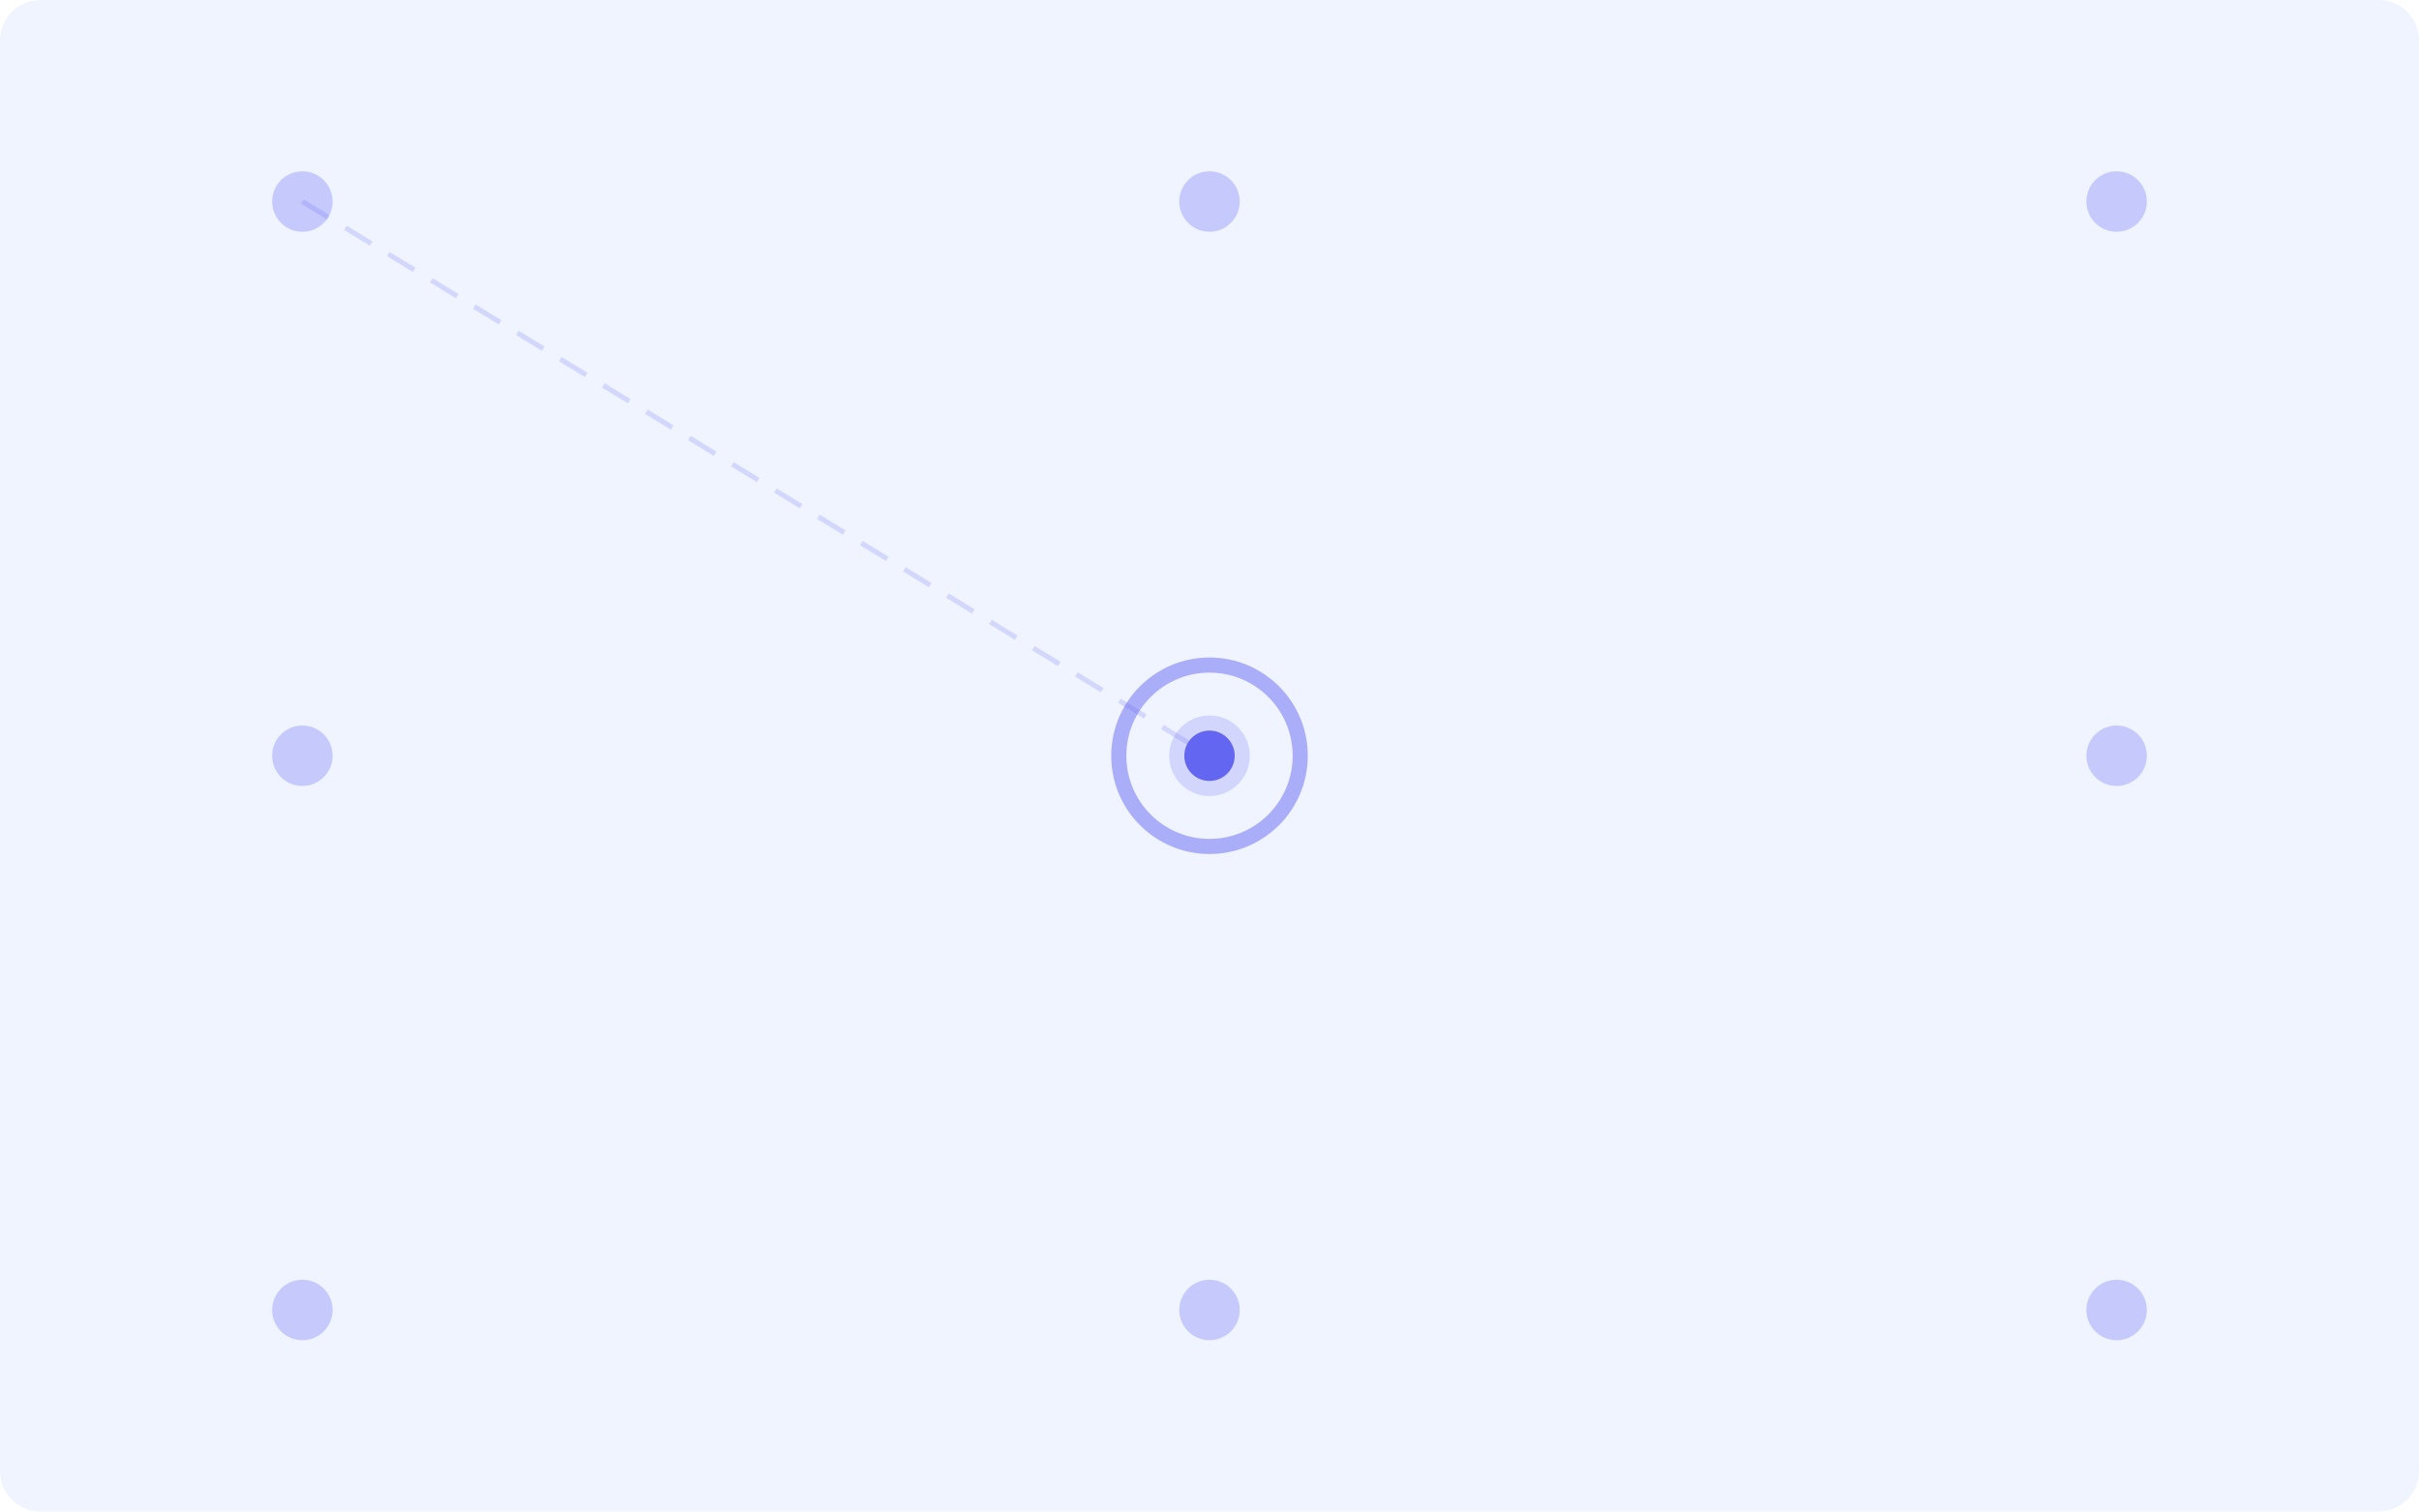
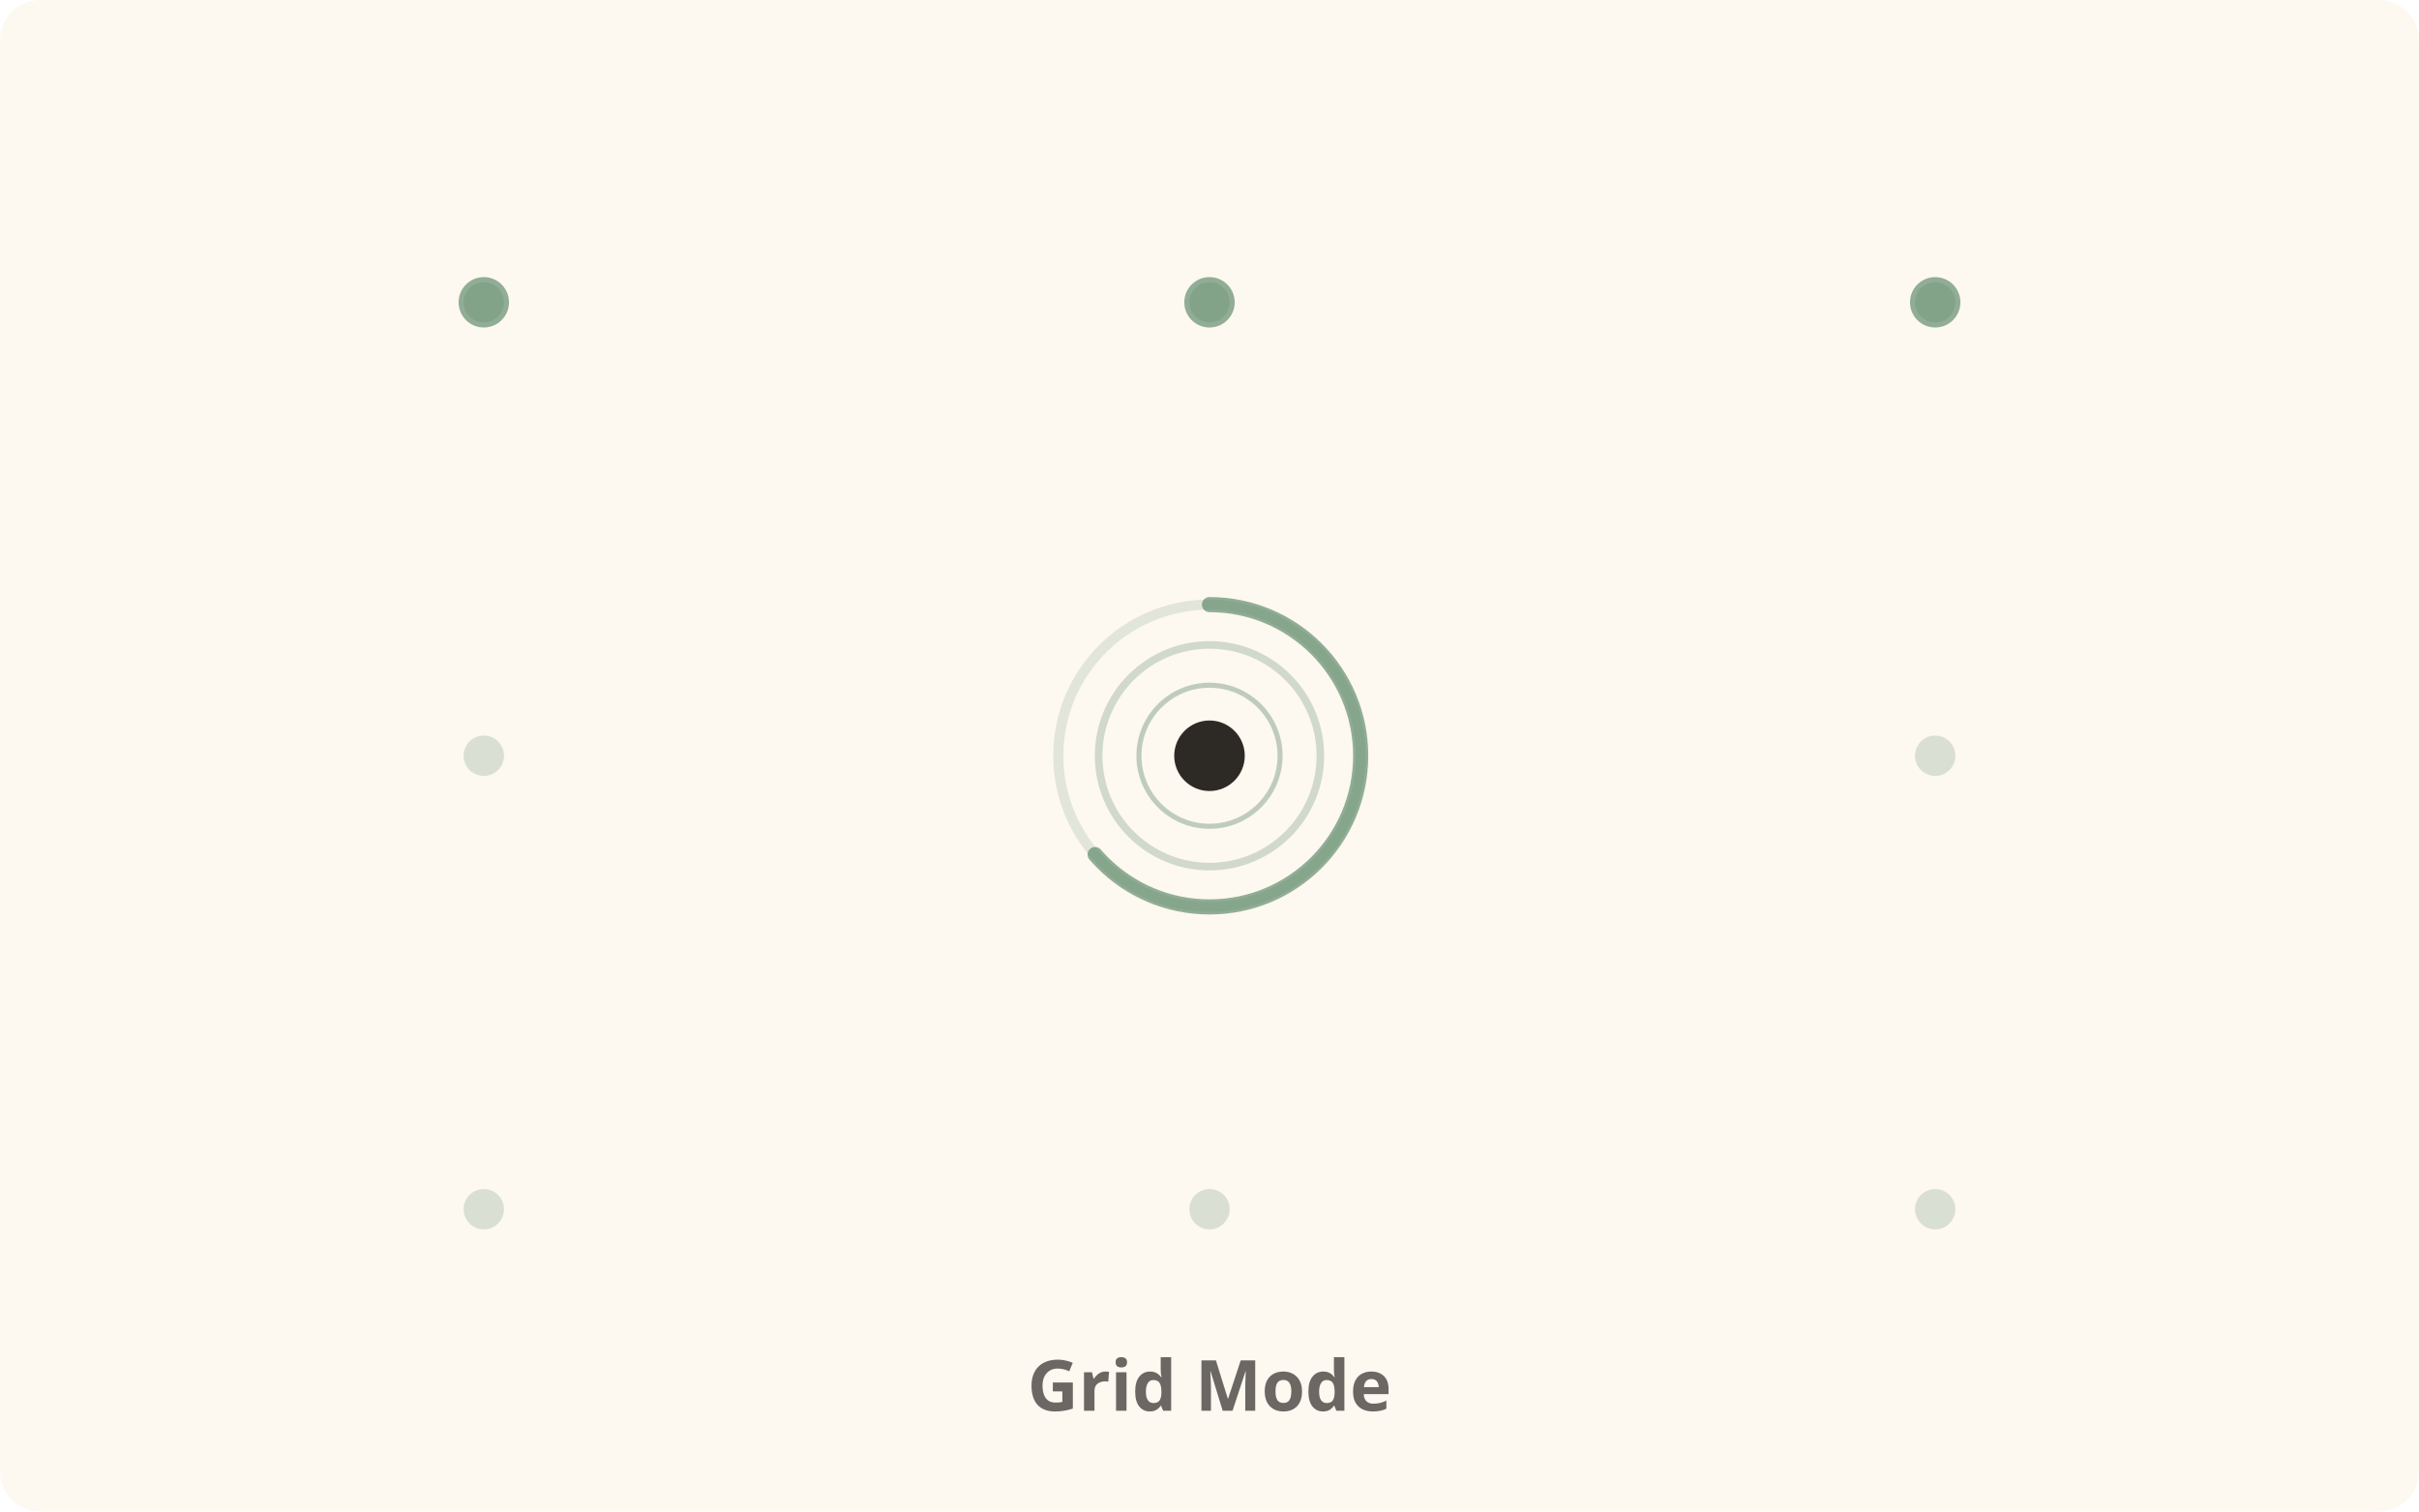
<svg xmlns="http://www.w3.org/2000/svg" width="480" height="300" viewBox="0 0 480 300">
-   <rect width="480" height="300" fill="#f0f4ff" rx="8" />
-   <g fill="#6366f1" opacity="0.3">
-     <circle cx="60" cy="40" r="6" />
-     <circle cx="240" cy="40" r="6" />
-     <circle cx="420" cy="40" r="6" />
-     <circle cx="60" cy="150" r="6" />
-     <circle cx="240" cy="150" r="8" opacity="0.7" />
-     <circle cx="420" cy="150" r="6" />
-     <circle cx="60" cy="260" r="6" />
-     <circle cx="240" cy="260" r="6" />
-     <circle cx="420" cy="260" r="6" />
+   <rect width="480" height="300" fill="#FDF8F0" rx="8" />
+   <g fill="#4A7C59" opacity="0.2">
+     <circle cx="96" cy="60" r="4" />
+     <circle cx="240" cy="60" r="4" />
+     <circle cx="384" cy="60" r="4" />
+     <circle cx="96" cy="150" r="4" />
+     <circle cx="384" cy="150" r="4" />
+     <circle cx="96" cy="240" r="4" />
+     <circle cx="240" cy="240" r="4" />
+     <circle cx="384" cy="240" r="4" />
  </g>
-   <circle cx="240" cy="150" r="18" fill="none" stroke="#6366f1" stroke-width="3" opacity="0.5" />
-   <circle cx="240" cy="150" r="5" fill="#6366f1" />
-   <line x1="60" y1="40" x2="240" y2="150" stroke="#6366f1" stroke-width="1" stroke-dasharray="6 4" opacity="0.2" />
+   <circle cx="240" cy="150" r="30" fill="none" stroke="#4A7C59" stroke-width="2" opacity="0.15" />
+   <circle cx="240" cy="150" r="22" fill="none" stroke="#4A7C59" stroke-width="1.5" opacity="0.25" />
+   <circle cx="240" cy="150" r="14" fill="none" stroke="#4A7C59" stroke-width="1" opacity="0.35" />
+   <circle cx="240" cy="150" r="7" fill="#2D2A26" />
+   <circle cx="240" cy="150" r="30" fill="none" stroke="#4A7C59" stroke-width="3" opacity="0.6" stroke-dasharray="120 70" stroke-linecap="round" transform="rotate(-90 240 150)" />
+   <g fill="#4A7C59" opacity="0.6">
+     <circle cx="96" cy="60" r="5" />
+     <circle cx="240" cy="60" r="5" />
+     <circle cx="384" cy="60" r="5" />
+   </g>
+   <text x="240" y="280" text-anchor="middle" fill="#2D2A26" font-size="14" font-family="system-ui, sans-serif" font-weight="600" opacity="0.7">
+     Grid Mode
+   </text>
</svg>
